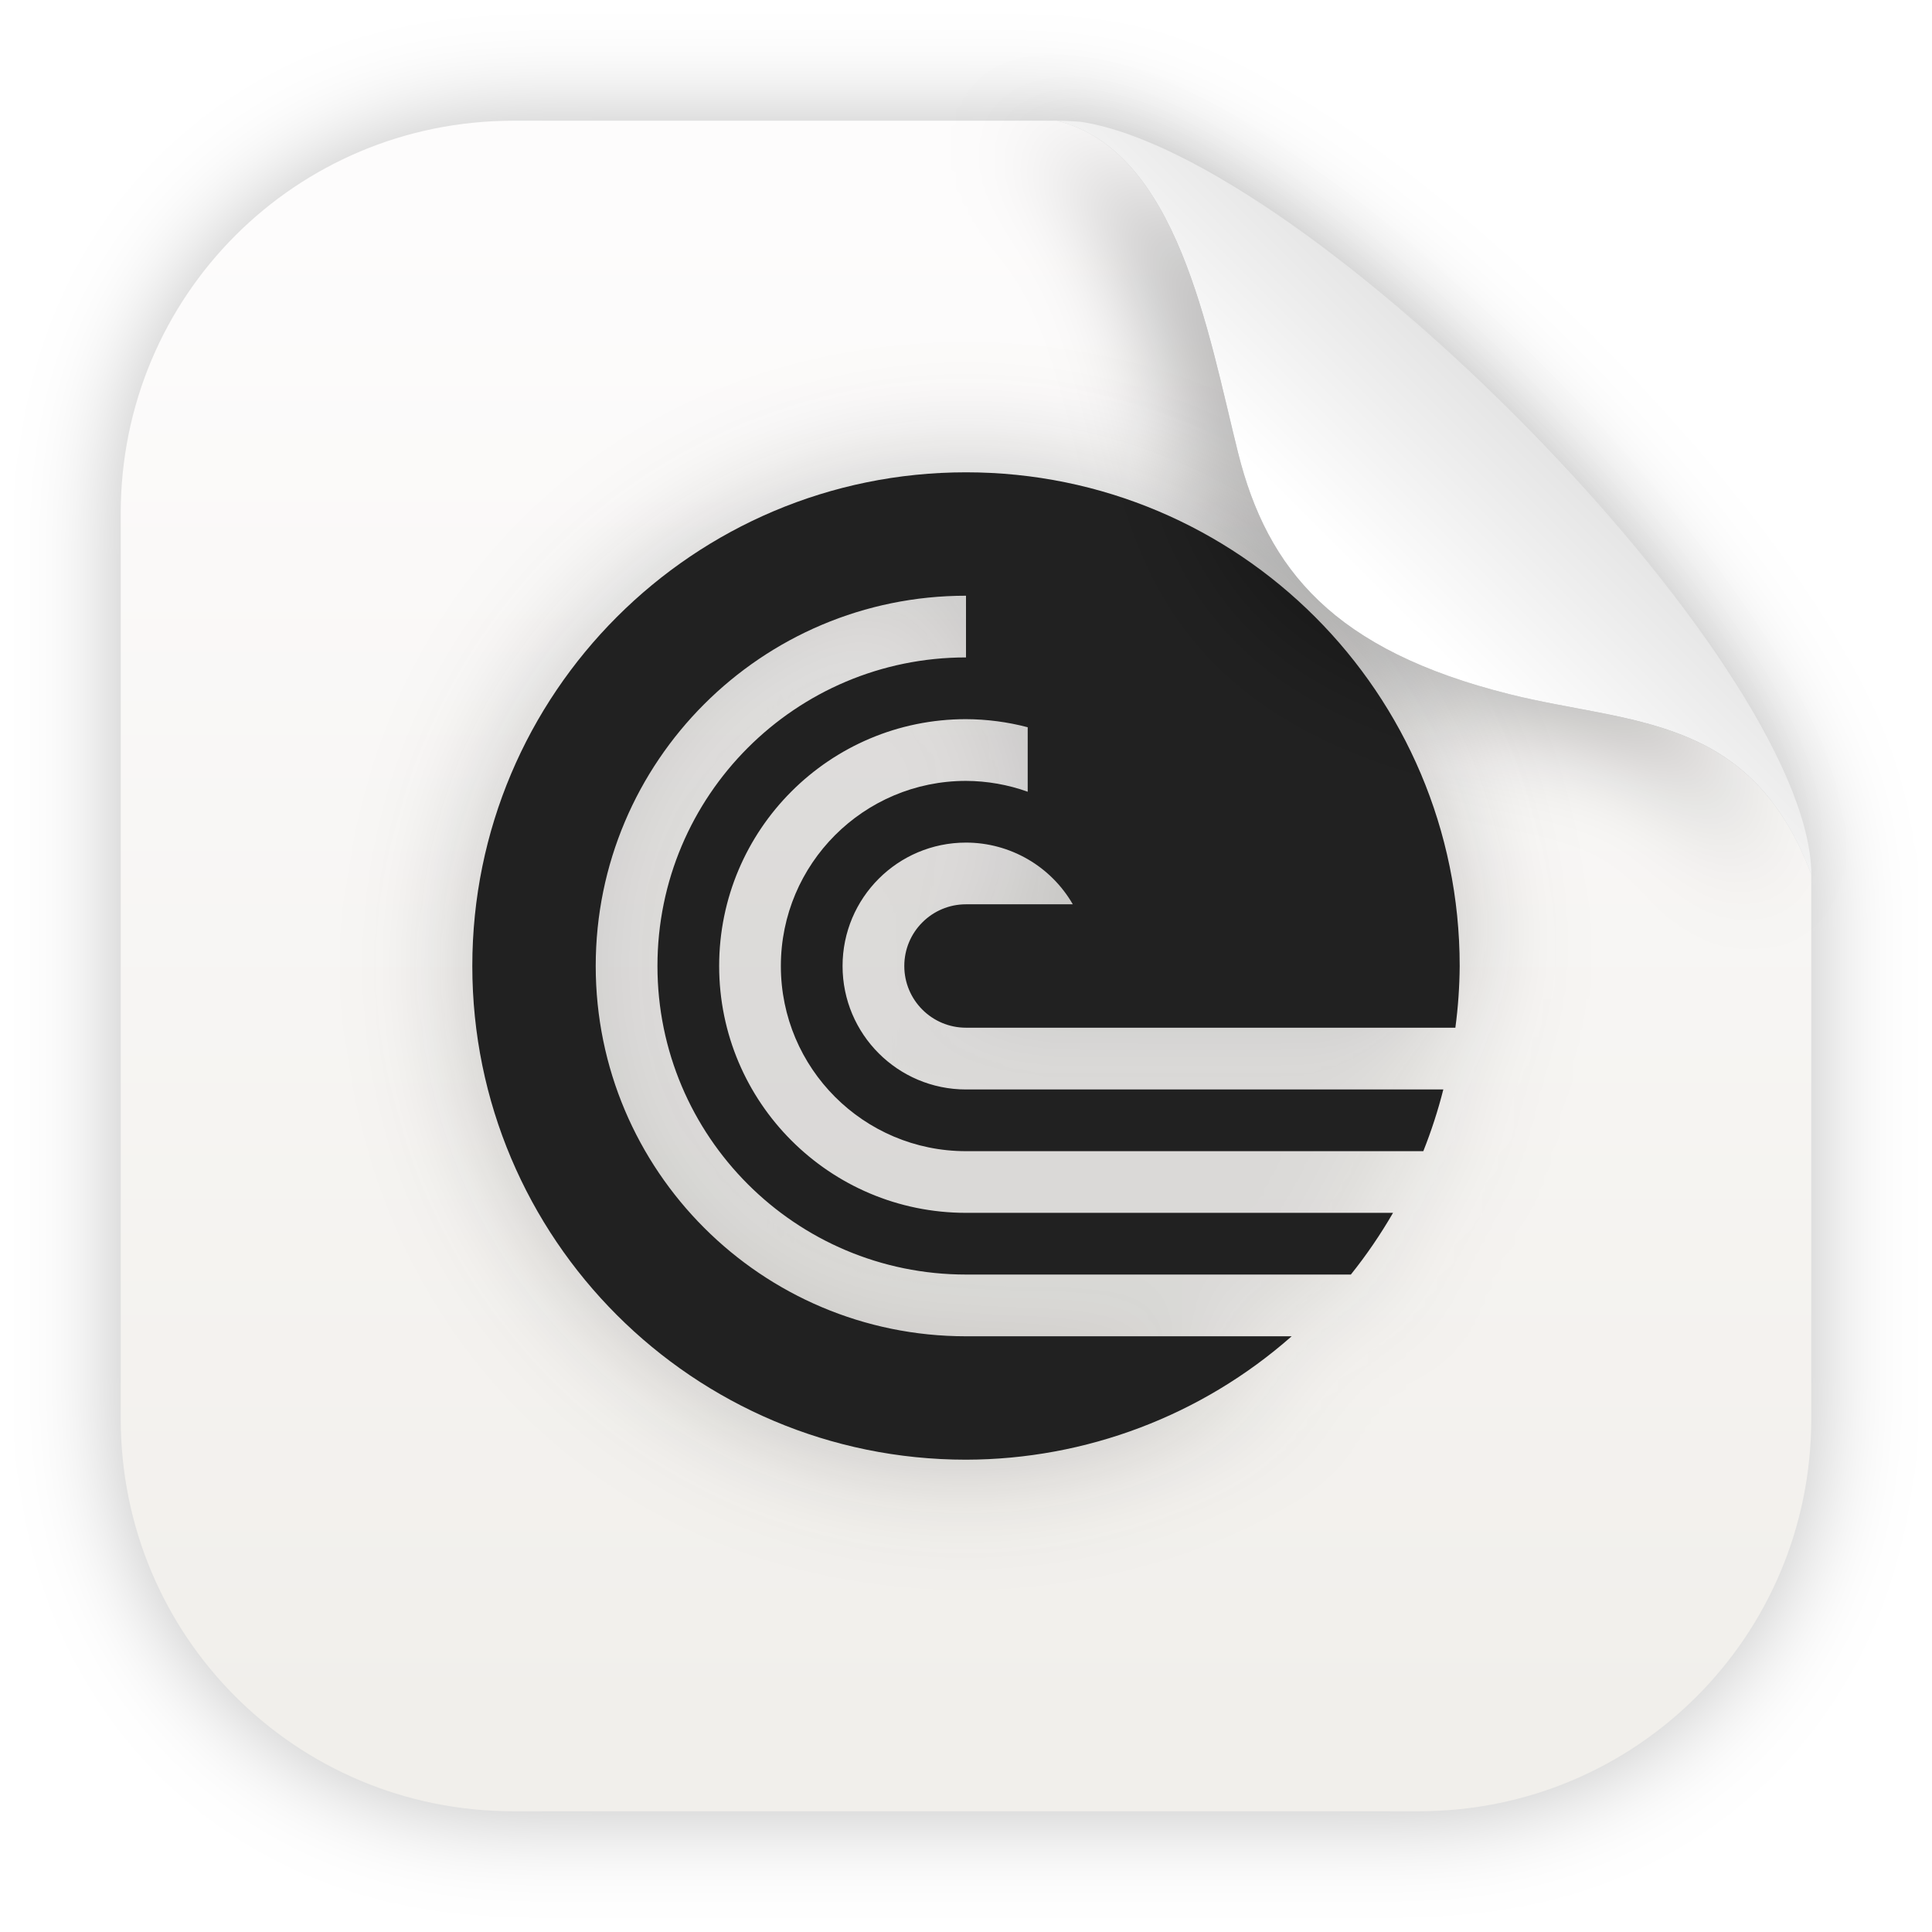
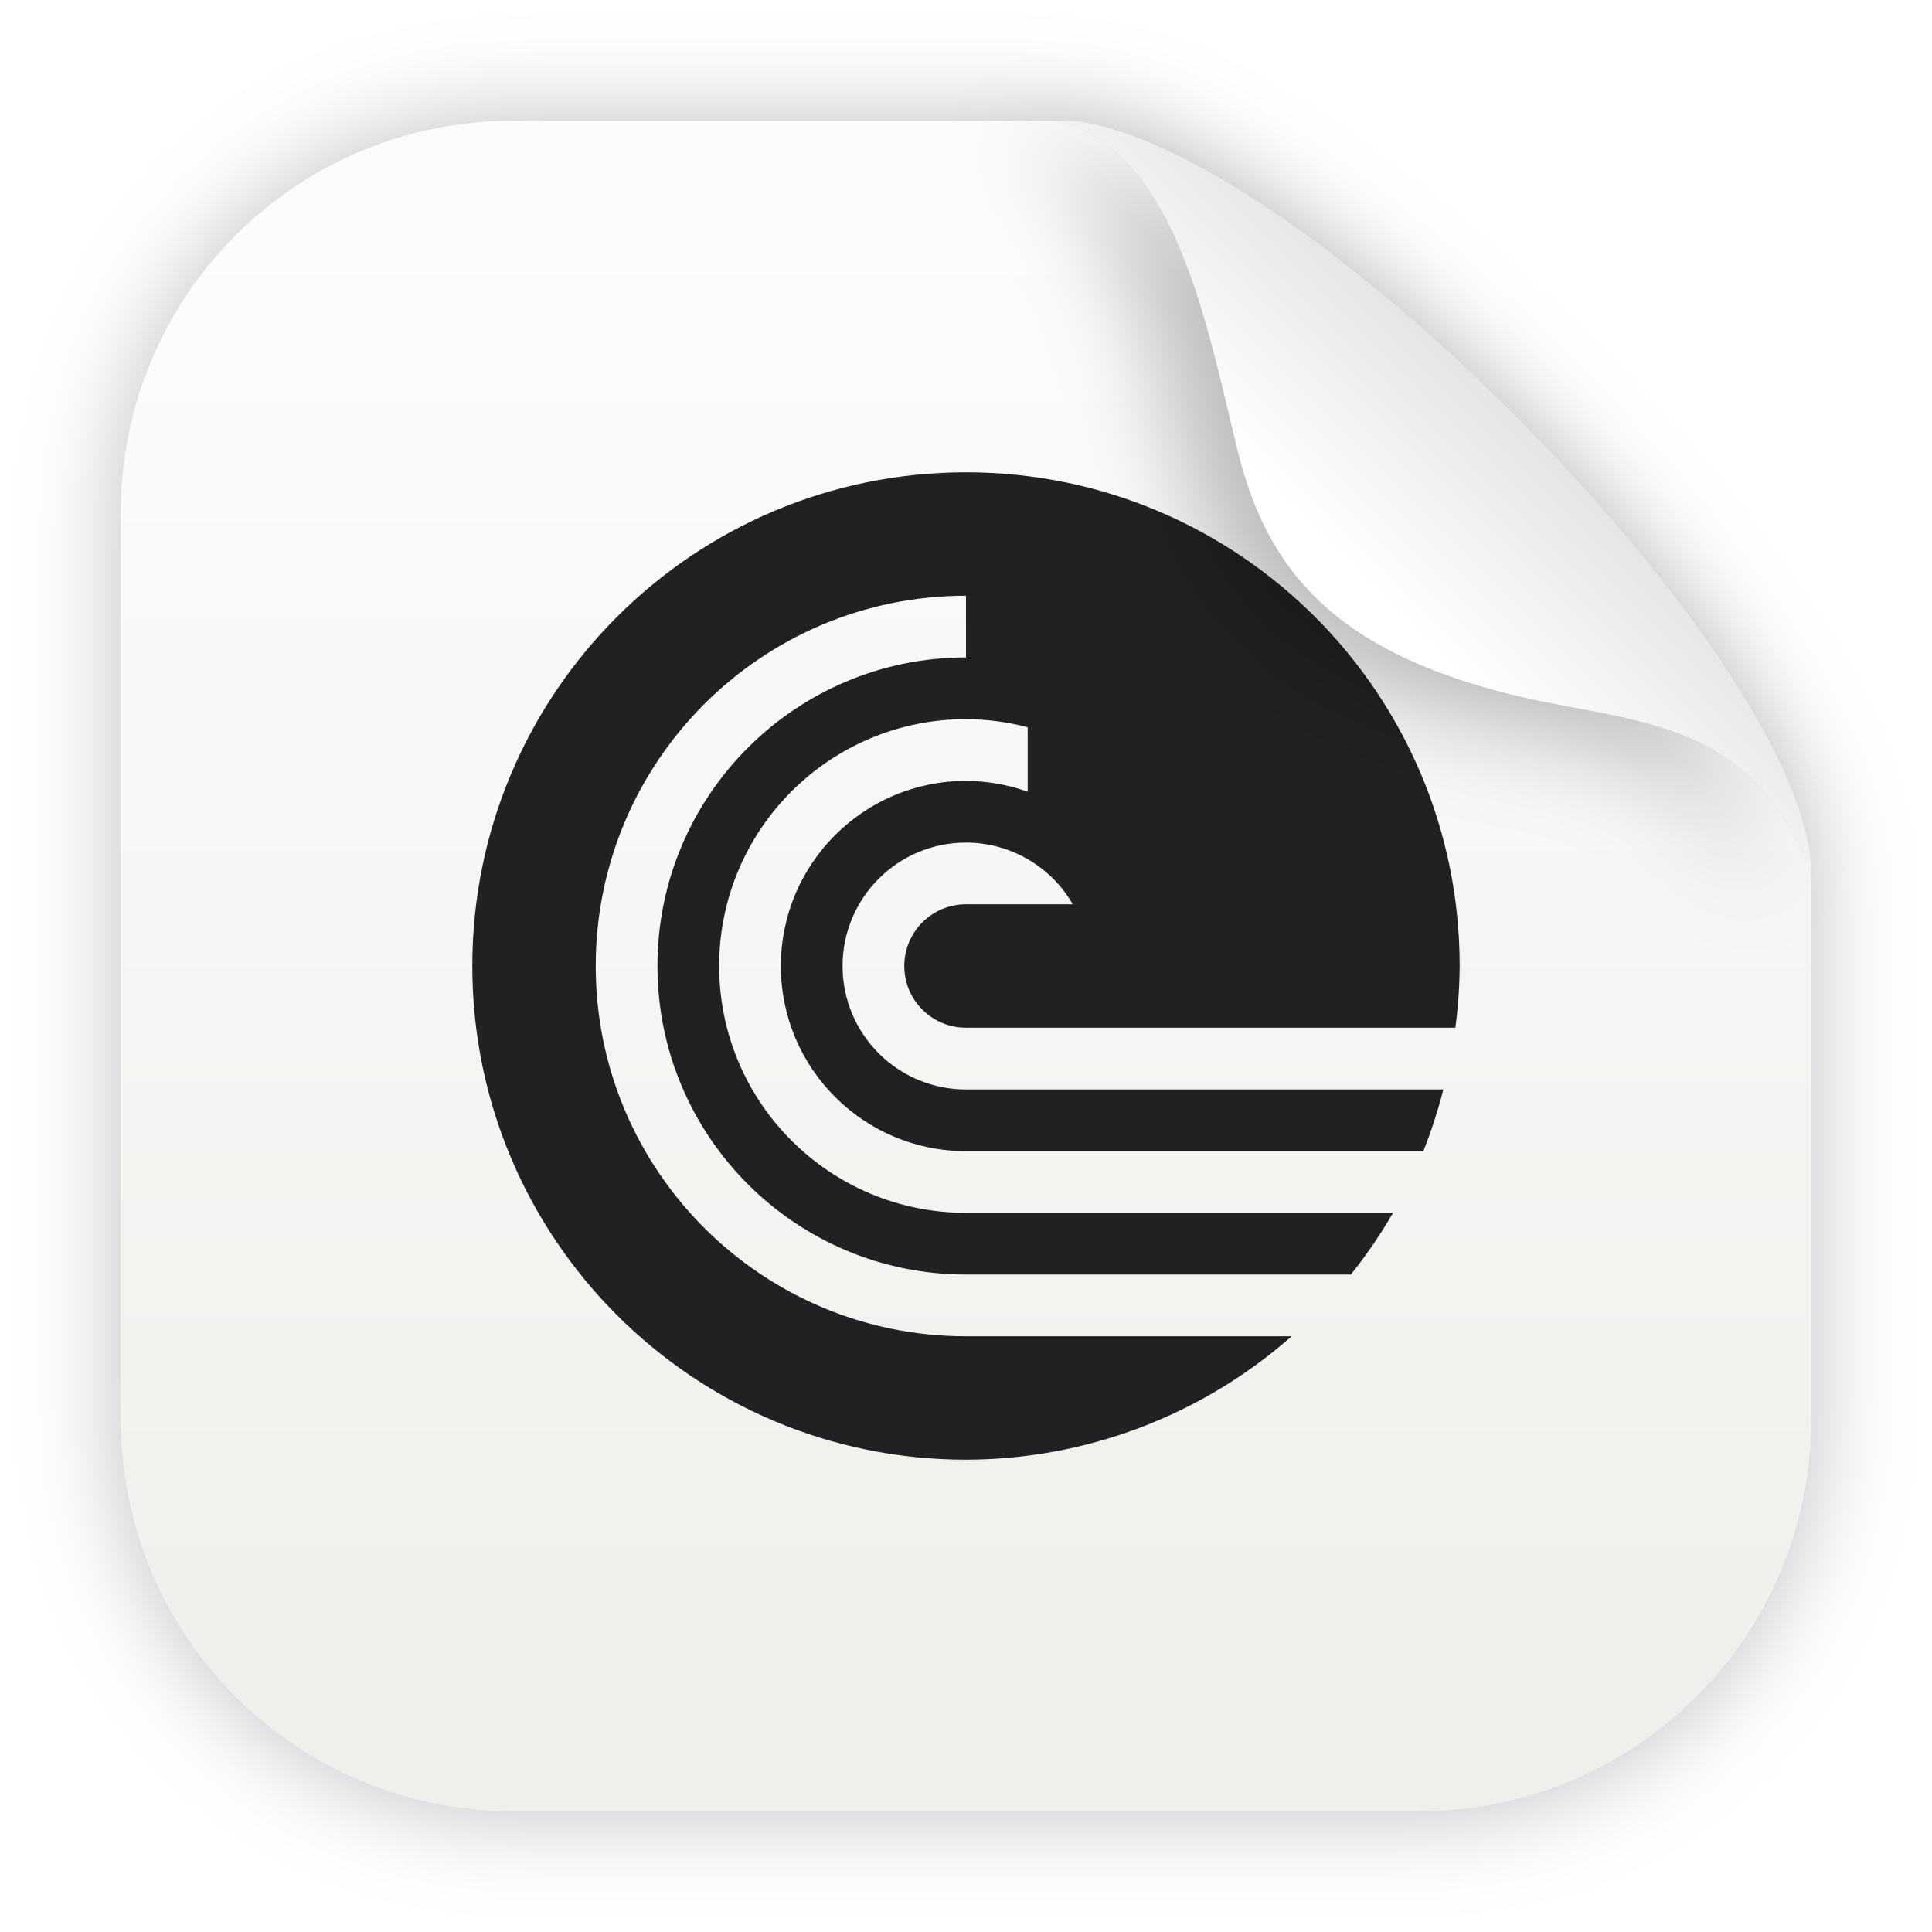
<svg xmlns="http://www.w3.org/2000/svg" xmlns:xlink="http://www.w3.org/1999/xlink" width="64" height="64" version="1.1" id="svg2">
  <defs id="defs2">
    <linearGradient id="linearGradient94" x1="7.937" x2="7.937" y1="15.081" y2="1.852" gradientTransform="scale(3.7796)" gradientUnits="userSpaceOnUse" spreadMethod="pad">
      <stop stop-color="#f1efeb" offset="0" id="stop93" style="stop-color:#000000;stop-opacity:1;" />
      <stop stop-color="#fdfcfc" offset="1" id="stop94" />
    </linearGradient>
    <linearGradient id="linearGradient92" x1="7.937" x2="7.937" y1="15.081" y2="1.852" gradientTransform="scale(3.7796)" gradientUnits="userSpaceOnUse" spreadMethod="pad">
      <stop stop-color="#f1efeb" offset="0" id="stop91" style="stop-color:#695e49;stop-opacity:1;" />
      <stop stop-color="#fdfcfc" offset="1" id="stop92" />
    </linearGradient>
    <linearGradient id="linearGradient90" x1="7.937" x2="7.937" y1="15.081" y2="1.852" gradientTransform="scale(3.7796)" gradientUnits="userSpaceOnUse" spreadMethod="pad">
      <stop stop-color="#f1efeb" offset="0" id="stop89" style="stop-color:#6a5f4a;stop-opacity:1;" />
      <stop stop-color="#fdfcfc" offset="1" id="stop90" />
    </linearGradient>
    <linearGradient id="linearGradient88" x1="7.937" x2="7.937" y1="15.081" y2="1.852" gradientTransform="scale(3.7796)" gradientUnits="userSpaceOnUse" spreadMethod="pad">
      <stop stop-color="#f1efeb" offset="0" id="stop87" style="stop-color:#70654e;stop-opacity:1;" />
      <stop stop-color="#fdfcfc" offset="1" id="stop88" />
    </linearGradient>
    <linearGradient id="linearGradient86" x1="7.937" x2="7.937" y1="15.081" y2="1.852" gradientTransform="scale(3.7796)" gradientUnits="userSpaceOnUse" spreadMethod="pad">
      <stop stop-color="#f1efeb" offset="0" id="stop85" style="stop-color:#948567;stop-opacity:1;" />
      <stop stop-color="#fdfcfc" offset="1" id="stop86" />
    </linearGradient>
    <linearGradient id="linearGradient84" x1="7.937" x2="7.937" y1="15.081" y2="1.852" gradientTransform="scale(3.7796)" gradientUnits="userSpaceOnUse" spreadMethod="pad">
      <stop stop-color="#f1efeb" offset="0" id="stop83" style="stop-color:#aca189;stop-opacity:1;" />
      <stop stop-color="#fdfcfc" offset="1" id="stop84" />
    </linearGradient>
    <linearGradient id="linearGradient82" x1="7.937" x2="7.937" y1="15.081" y2="1.852" gradientTransform="scale(3.7796)" gradientUnits="userSpaceOnUse" spreadMethod="pad">
      <stop stop-color="#f1efeb" offset="0" id="stop81" style="stop-color:#c1b9a7;stop-opacity:1;" />
      <stop stop-color="#fdfcfc" offset="1" id="stop82" />
    </linearGradient>
    <linearGradient id="linearGradient80" x1="7.937" x2="7.937" y1="15.081" y2="1.852" gradientTransform="scale(3.7796)" gradientUnits="userSpaceOnUse" spreadMethod="pad">
      <stop stop-color="#f1efeb" offset="0" id="stop79" style="stop-color:#d0c9bb;stop-opacity:1;" />
      <stop stop-color="#fdfcfc" offset="1" id="stop80" />
    </linearGradient>
    <linearGradient id="linearGradient78" x1="7.937" x2="7.937" y1="15.081" y2="1.852" gradientTransform="scale(3.7796)" gradientUnits="userSpaceOnUse" spreadMethod="pad">
      <stop stop-color="#f1efeb" offset="0" id="stop77" style="stop-color:#dcd7cd;stop-opacity:1;" />
      <stop stop-color="#fdfcfc" offset="1" id="stop78" />
    </linearGradient>
    <linearGradient id="linearGradient76" x1="7.937" x2="7.937" y1="15.081" y2="1.852" gradientTransform="scale(3.7796)" gradientUnits="userSpaceOnUse" spreadMethod="pad">
      <stop stop-color="#f1efeb" offset="0" id="stop75" style="stop-color:#e2ddd5;stop-opacity:1;" />
      <stop stop-color="#fdfcfc" offset="1" id="stop76" />
    </linearGradient>
    <linearGradient id="linearGradient74" x1="7.937" x2="7.937" y1="15.081" y2="1.852" gradientTransform="scale(3.7796)" gradientUnits="userSpaceOnUse" spreadMethod="pad">
      <stop stop-color="#f1efeb" offset="0" id="stop73" style="stop-color:#e2ded5;stop-opacity:1;" />
      <stop stop-color="#fdfcfc" offset="1" id="stop74" />
    </linearGradient>
    <linearGradient id="linearGradient72" x1="7.937" x2="7.937" y1="15.081" y2="1.852" gradientTransform="scale(3.7796)" gradientUnits="userSpaceOnUse" spreadMethod="pad">
      <stop stop-color="#f1efeb" offset="0" id="stop71" style="stop-color:#9a8b6e;stop-opacity:1;" />
      <stop stop-color="#fdfcfc" offset="1" id="stop72" />
    </linearGradient>
    <linearGradient id="linearGradient70" x1="7.937" x2="7.937" y1="15.081" y2="1.852" gradientTransform="scale(3.7796)" gradientUnits="userSpaceOnUse" spreadMethod="pad">
      <stop stop-color="#f1efeb" offset="0" id="stop69" style="stop-color:#756a52;stop-opacity:1;" />
      <stop stop-color="#fdfcfc" offset="1" id="stop70" />
    </linearGradient>
    <linearGradient id="linearGradient68" x1="7.937" x2="7.937" y1="15.081" y2="1.852" gradientTransform="scale(3.7796)" gradientUnits="userSpaceOnUse" spreadMethod="pad">
      <stop stop-color="#f1efeb" offset="0" id="stop67" style="stop-color:#574e3d;stop-opacity:1;" />
      <stop stop-color="#fdfcfc" offset="1" id="stop68" />
    </linearGradient>
    <linearGradient id="linearGradient66" x1="7.937" x2="7.937" y1="15.081" y2="1.852" gradientTransform="scale(3.7796)" gradientUnits="userSpaceOnUse" spreadMethod="pad">
      <stop stop-color="#f1efeb" offset="0" id="stop65" style="stop-color:#4d4536;stop-opacity:1;" />
      <stop stop-color="#fdfcfc" offset="1" id="stop66" />
    </linearGradient>
    <linearGradient id="linearGradient64" x1="7.937" x2="7.937" y1="15.081" y2="1.852" gradientTransform="scale(3.7796)" gradientUnits="userSpaceOnUse" spreadMethod="pad">
      <stop stop-color="#f1efeb" offset="0" id="stop63" style="stop-color:#4d4536;stop-opacity:1;" />
      <stop stop-color="#fdfcfc" offset="1" id="stop64" />
    </linearGradient>
    <linearGradient id="linearGradient62" x1="7.937" x2="7.937" y1="15.081" y2="1.852" gradientTransform="scale(3.7796)" gradientUnits="userSpaceOnUse" spreadMethod="pad">
      <stop stop-color="#f1efeb" offset="0" id="stop61" style="stop-color:#0c0b08;stop-opacity:1;" />
      <stop stop-color="#fdfcfc" offset="1" id="stop62" />
    </linearGradient>
    <linearGradient id="linearGradient60" x1="7.937" x2="7.937" y1="15.081" y2="1.852" gradientTransform="scale(3.7796)" gradientUnits="userSpaceOnUse" spreadMethod="pad">
      <stop stop-color="#f1efeb" offset="0" id="stop59" style="stop-color:#0b0a08;stop-opacity:1;" />
      <stop stop-color="#fdfcfc" offset="1" id="stop60" />
    </linearGradient>
    <linearGradient id="linearGradient58" x1="7.937" x2="7.937" y1="15.081" y2="1.852" gradientTransform="scale(3.7796)" gradientUnits="userSpaceOnUse" spreadMethod="pad">
      <stop stop-color="#f1efeb" offset="0" id="stop57" style="stop-color:#0b0a08;stop-opacity:1;" />
      <stop stop-color="#fdfcfc" offset="1" id="stop58" />
    </linearGradient>
    <linearGradient id="linearGradient56" x1="7.937" x2="7.937" y1="15.081" y2="1.852" gradientTransform="scale(3.7796)" gradientUnits="userSpaceOnUse" spreadMethod="pad">
      <stop stop-color="#f1efeb" offset="0" id="stop55" style="stop-color:#171410;stop-opacity:1;" />
      <stop stop-color="#fdfcfc" offset="1" id="stop56" />
    </linearGradient>
    <linearGradient id="linearGradient54" x1="7.937" x2="7.937" y1="15.081" y2="1.852" gradientTransform="scale(3.7796)" gradientUnits="userSpaceOnUse" spreadMethod="pad">
      <stop stop-color="#f1efeb" offset="0" id="stop53" style="stop-color:#2d281f;stop-opacity:1;" />
      <stop stop-color="#fdfcfc" offset="1" id="stop54" />
    </linearGradient>
    <linearGradient id="linearGradient52" x1="7.937" x2="7.937" y1="15.081" y2="1.852" gradientTransform="scale(3.7796)" gradientUnits="userSpaceOnUse" spreadMethod="pad">
      <stop stop-color="#f1efeb" offset="0" id="stop51" style="stop-color:#3a3428;stop-opacity:1;" />
      <stop stop-color="#fdfcfc" offset="1" id="stop52" />
    </linearGradient>
    <linearGradient id="linearGradient50" x1="7.937" x2="7.937" y1="15.081" y2="1.852" gradientTransform="scale(3.7796)" gradientUnits="userSpaceOnUse" spreadMethod="pad">
      <stop stop-color="#f1efeb" offset="0" id="stop49" style="stop-color:#473f31;stop-opacity:1;" />
      <stop stop-color="#fdfcfc" offset="1" id="stop50" />
    </linearGradient>
    <linearGradient id="linearGradient48" x1="7.937" x2="7.937" y1="15.081" y2="1.852" gradientTransform="scale(3.7796)" gradientUnits="userSpaceOnUse" spreadMethod="pad">
      <stop stop-color="#f1efeb" offset="0" id="stop47" style="stop-color:#4e4737;stop-opacity:1;" />
      <stop stop-color="#fdfcfc" offset="1" id="stop48" />
    </linearGradient>
    <linearGradient id="linearGradient46" x1="7.937" x2="7.937" y1="15.081" y2="1.852" gradientTransform="scale(3.7796)" gradientUnits="userSpaceOnUse" spreadMethod="pad">
      <stop stop-color="#f1efeb" offset="0" id="stop45" style="stop-color:#534b3a;stop-opacity:1;" />
      <stop stop-color="#fdfcfc" offset="1" id="stop46" />
    </linearGradient>
    <linearGradient id="linearGradient44" x1="7.937" x2="7.937" y1="15.081" y2="1.852" gradientTransform="scale(3.7796)" gradientUnits="userSpaceOnUse" spreadMethod="pad">
      <stop stop-color="#f1efeb" offset="0" id="stop43" style="stop-color:#544c3b;stop-opacity:1;" />
      <stop stop-color="#fdfcfc" offset="1" id="stop44" />
    </linearGradient>
    <linearGradient id="linearGradient42" x1="7.937" x2="7.937" y1="15.081" y2="1.852" gradientTransform="scale(3.7796)" gradientUnits="userSpaceOnUse" spreadMethod="pad">
      <stop stop-color="#f1efeb" offset="0" id="stop41" style="stop-color:#554c3b;stop-opacity:1;" />
      <stop stop-color="#fdfcfc" offset="1" id="stop42" />
    </linearGradient>
    <linearGradient id="linearGradient40" x1="7.937" x2="7.937" y1="15.081" y2="1.852" gradientTransform="scale(3.7796)" gradientUnits="userSpaceOnUse" spreadMethod="pad">
      <stop stop-color="#f1efeb" offset="0" id="stop39" style="stop-color:#564d3c;stop-opacity:1;" />
      <stop stop-color="#fdfcfc" offset="1" id="stop40" />
    </linearGradient>
    <linearGradient id="linearGradient38" x1="7.937" x2="7.937" y1="15.081" y2="1.852" gradientTransform="scale(3.7796)" gradientUnits="userSpaceOnUse" spreadMethod="pad">
      <stop stop-color="#f1efeb" offset="0" id="stop37" style="stop-color:#000000;stop-opacity:1;" />
      <stop stop-color="#fdfcfc" offset="1" id="stop38" />
    </linearGradient>
    <linearGradient id="linearGradient36" x1="7.937" x2="7.937" y1="15.081" y2="1.852" gradientTransform="scale(3.7796)" gradientUnits="userSpaceOnUse" spreadMethod="pad">
      <stop stop-color="#f1efeb" offset="0" id="stop35" style="stop-color:#000000;stop-opacity:1;" />
      <stop stop-color="#fdfcfc" offset="1" id="stop36" />
    </linearGradient>
    <linearGradient id="linearGradient34" x1="7.937" x2="7.937" y1="15.081" y2="1.852" gradientTransform="scale(3.7796)" gradientUnits="userSpaceOnUse" spreadMethod="pad">
      <stop stop-color="#f1efeb" offset="0" id="stop33" style="stop-color:#000000;stop-opacity:1;" />
      <stop stop-color="#fdfcfc" offset="1" id="stop34" />
    </linearGradient>
    <linearGradient id="linearGradient32" x1="7.937" x2="7.937" y1="15.081" y2="1.852" gradientTransform="scale(3.7796)" gradientUnits="userSpaceOnUse" spreadMethod="pad">
      <stop stop-color="#f1efeb" offset="0" id="stop31" style="stop-color:#000000;stop-opacity:1;" />
      <stop stop-color="#fdfcfc" offset="1" id="stop32" />
    </linearGradient>
    <linearGradient id="linearGradient30" x1="7.937" x2="7.937" y1="15.081" y2="1.852" gradientTransform="scale(3.7796)" gradientUnits="userSpaceOnUse" spreadMethod="pad">
      <stop stop-color="#f1efeb" offset="0" id="stop29" style="stop-color:#000000;stop-opacity:1;" />
      <stop stop-color="#fdfcfc" offset="1" id="stop30" />
    </linearGradient>
    <linearGradient id="linearGradient28" x1="7.937" x2="7.937" y1="15.081" y2="1.852" gradientTransform="scale(3.7796)" gradientUnits="userSpaceOnUse" spreadMethod="pad">
      <stop stop-color="#f1efeb" offset="0" id="stop27" style="stop-color:#000000;stop-opacity:1;" />
      <stop stop-color="#fdfcfc" offset="1" id="stop28" />
    </linearGradient>
    <linearGradient id="linearGradient26" x1="7.937" x2="7.937" y1="15.081" y2="1.852" gradientTransform="scale(3.7796)" gradientUnits="userSpaceOnUse" spreadMethod="pad">
      <stop stop-color="#f1efeb" offset="0" id="stop25" style="stop-color:#000000;stop-opacity:1;" />
      <stop stop-color="#fdfcfc" offset="1" id="stop26" />
    </linearGradient>
    <linearGradient id="linearGradient24" x1="7.937" x2="7.937" y1="15.081" y2="1.852" gradientTransform="scale(3.7796)" gradientUnits="userSpaceOnUse" spreadMethod="pad">
      <stop stop-color="#f1efeb" offset="0" id="stop23" style="stop-color:#000000;stop-opacity:1;" />
      <stop stop-color="#fdfcfc" offset="1" id="stop24" />
    </linearGradient>
    <linearGradient id="linearGradient22" x1="7.937" x2="7.937" y1="15.081" y2="1.852" gradientTransform="scale(3.7796)" gradientUnits="userSpaceOnUse" spreadMethod="pad">
      <stop stop-color="#f1efeb" offset="0" id="stop21" style="stop-color:#040403;stop-opacity:1;" />
      <stop stop-color="#fdfcfc" offset="1" id="stop22" />
    </linearGradient>
    <linearGradient id="linearGradient20" x1="7.937" x2="7.937" y1="15.081" y2="1.852" gradientTransform="scale(3.7796)" gradientUnits="userSpaceOnUse" spreadMethod="pad">
      <stop stop-color="#f1efeb" offset="0" id="stop19" style="stop-color:#1d1a15;stop-opacity:1;" />
      <stop stop-color="#fdfcfc" offset="1" id="stop20" />
    </linearGradient>
    <linearGradient id="linearGradient18" x1="7.937" x2="7.937" y1="15.081" y2="1.852" gradientTransform="scale(3.7796)" gradientUnits="userSpaceOnUse" spreadMethod="pad">
      <stop stop-color="#f1efeb" offset="0" id="stop17" style="stop-color:#4b4435;stop-opacity:1;" />
      <stop stop-color="#fdfcfc" offset="1" id="stop18" />
    </linearGradient>
    <linearGradient id="linearGradient16" x1="7.937" x2="7.937" y1="15.081" y2="1.852" gradientTransform="scale(3.7796)" gradientUnits="userSpaceOnUse" spreadMethod="pad">
      <stop stop-color="#f1efeb" offset="0" id="stop15" style="stop-color:#635945;stop-opacity:1;" />
      <stop stop-color="#fdfcfc" offset="1" id="stop16" />
    </linearGradient>
    <linearGradient id="linearGradient14" x1="7.937" x2="7.937" y1="15.081" y2="1.852" gradientTransform="scale(3.7796)" gradientUnits="userSpaceOnUse" spreadMethod="pad">
      <stop stop-color="#f1efeb" offset="0" id="stop13" style="stop-color:#746851;stop-opacity:1;" />
      <stop stop-color="#fdfcfc" offset="1" id="stop14" />
    </linearGradient>
    <linearGradient id="linearGradient12" x1="7.937" x2="7.937" y1="15.081" y2="1.852" gradientTransform="scale(3.7796)" gradientUnits="userSpaceOnUse" spreadMethod="pad">
      <stop stop-color="#f1efeb" offset="0" id="stop11" style="stop-color:#7d7057;stop-opacity:1;" />
      <stop stop-color="#fdfcfc" offset="1" id="stop12" />
    </linearGradient>
    <linearGradient id="linearGradient10" x1="7.937" x2="7.937" y1="15.081" y2="1.852" gradientTransform="scale(3.7796)" gradientUnits="userSpaceOnUse" spreadMethod="pad">
      <stop stop-color="#f1efeb" offset="0" id="stop9" style="stop-color:#7f7259;stop-opacity:1;" />
      <stop stop-color="#fdfcfc" offset="1" id="stop10" />
    </linearGradient>
    <linearGradient id="linearGradient8" x1="7.937" x2="7.937" y1="15.081" y2="1.852" gradientTransform="scale(3.7796)" gradientUnits="userSpaceOnUse">
      <stop stop-color="#f1efeb" offset="0" id="stop7" style="stop-color:#7f7259;stop-opacity:1;" />
      <stop stop-color="#fdfcfc" offset="1" id="stop8" />
    </linearGradient>
    <linearGradient id="linearGradient862-3" x1="7.937" x2="7.937" y1="15.081" y2="1.852" gradientTransform="scale(3.7796)" gradientUnits="userSpaceOnUse" xlink:href="#linearGradient92">
      <stop stop-color="#f1efeb" offset="0" id="stop1" />
      <stop stop-color="#fdfcfc" offset="1" id="stop2" />
    </linearGradient>
    <linearGradient id="d" x1="45" x2="60.076" y1="19" y2="3.924" gradientTransform="translate(0.01285182,-0.00112622)" gradientUnits="userSpaceOnUse">
      <stop offset="0" stop-color="#fff" id="stop5" />
      <stop offset="1" stop-color="#b3b3b3" id="stop6" />
    </linearGradient>
    <linearGradient xlink:href="#linearGradient862-3" id="linearGradient5" gradientUnits="userSpaceOnUse" gradientTransform="matrix(3.7796,0,0,3.7796,-9.765e-4,0.0302735)" x1="7.937" y1="15.081" x2="7.937" y2="1.852" />
    <filter style="color-interpolation-filters:sRGB" id="filter95" x="-0.147" y="-0.147" width="1.294" height="1.294">
      <feGaussianBlur stdDeviation="1.53" id="feGaussianBlur95" />
    </filter>
    <linearGradient id="c" x1="32" x2="32" y1="11" y2="53" gradientUnits="userSpaceOnUse">
      <stop stop-color="#f7bd39" offset="0" id="stop3" />
      <stop stop-color="#f9e657" offset="1" id="stop4" />
    </linearGradient>
    <filter id="d-2" x="-0.06" y="-0.06" width="1.12" height="1.12" color-interpolation-filters="sRGB">
      <feGaussianBlur stdDeviation=".185" id="feGaussianBlur10" />
    </filter>
    <linearGradient id="e" x1="8.467" x2="8.467" y1="284.83" y2="292.24" gradientUnits="userSpaceOnUse">
      <stop stop-color="#525252" offset="0" id="stop5-0" />
      <stop stop-color="#1f1f1f" offset="1" id="stop6-2" />
    </linearGradient>
    <filter style="color-interpolation-filters:sRGB" id="filter94" x="-0.069" y="-0.069" width="1.138" height="1.138">
      <feGaussianBlur stdDeviation="1.613" id="feGaussianBlur94" />
    </filter>
    <style id="current-color-scheme" type="text/css">
   .ColorScheme-Text { color:#363636; }
  </style>
    <filter style="color-interpolation-filters:sRGB" id="filter1" x="-0.147" y="-0.147" width="1.294" height="1.294">
      <feGaussianBlur stdDeviation="2.003" id="feGaussianBlur1" />
    </filter>
  </defs>
  <path id="path3-9-5" style="fill:#000000;fill-opacity:1;stroke-width:3.78;filter:url(#filter94);opacity:0.25" d="m 17.001,3.999 c -7.203,0 -13.002,5.799 -13.002,13.002 v 29.998 c 0,7.203 5.799,13.002 13.002,13.002 h 29.998 c 7.203,0 13.002,-5.799 13.002,-13.002 V 28.972 c -0.125,-0.333 -0.258,-0.643 -0.398,-0.934 -0.14,-0.29 -0.289,-0.559 -0.443,-0.811 -0.154,-0.251 -0.315,-0.484 -0.482,-0.699 -0.167,-0.215 -0.342,-0.415 -0.521,-0.598 -0.18,-0.183 -0.364,-0.35 -0.555,-0.504 -0.191,-0.154 -0.387,-0.293 -0.588,-0.422 -0.201,-0.128 -0.407,-0.245 -0.617,-0.352 0.21,0.106 0.416,0.223 0.617,0.352 0.201,0.128 0.397,0.268 0.588,0.422 0.191,0.154 0.375,0.321 0.555,0.504 0.18,0.183 0.354,0.382 0.521,0.598 0.167,0.215 0.328,0.448 0.482,0.699 0.154,0.251 0.303,0.52 0.443,0.811 0.14,0.29 0.273,0.601 0.398,0.934 V 28.833 C 59.752,21.784 43.371,5.184 35.8,4.034 c -0.265,-0.02 -0.528,-0.035 -0.787,-0.035 0.25,0.062 0.488,0.146 0.715,0.246 0.227,0.1 0.444,0.216 0.65,0.35 0.206,0.134 0.402,0.285 0.588,0.449 0.186,0.164 0.363,0.342 0.531,0.533 0.168,0.191 0.327,0.396 0.479,0.611 0.151,0.215 0.294,0.44 0.43,0.676 C 38.27,6.629 38.127,6.404 37.976,6.188 37.824,5.973 37.665,5.769 37.497,5.577 37.329,5.386 37.152,5.208 36.966,5.044 36.78,4.88 36.584,4.729 36.378,4.595 36.172,4.461 35.955,4.345 35.728,4.245 35.5,4.145 35.263,4.062 35.013,3.999 Z m 22.729,6.025 c 0.178,0.564 0.338,1.139 0.486,1.709 0.297,1.141 0.547,2.266 0.797,3.266 -0.25,-1 -0.5,-2.125 -0.797,-3.266 -0.148,-0.57 -0.309,-1.145 -0.486,-1.709 z m 13.246,13.58 c 0.484,0.095 0.96,0.197 1.424,0.318 -0.464,-0.122 -0.94,-0.223 -1.424,-0.318 z" />
  <path d="m 17.001,3.999 c -7.203,0 -13.002,5.799 -13.002,13.002 v 29.998 c 0,7.203 5.799,13.002 13.002,13.002 h 29.998 c 7.203,0 13.002,-5.799 13.002,-13.002 V 28.972 c -2.004,-5.329 -5.996,-4.974 -9.988,-5.973 -5.82,-1.455 -8.03,-4.12 -9,-8 -1,-4 -2,-10 -6,-11 z" style="fill:url(#linearGradient5);stroke-width:3.78" id="path3-9" />
  <rect style="display:none;opacity:0.25;fill:none;fill-opacity:1;stroke:#ff00ee;stroke-width:0.1;stroke-linecap:square;stroke-linejoin:round;stroke-dasharray:none;stroke-opacity:1" id="rect1" width="31.623" height="31.623" x="16.189" y="16.189" />
-   <path fill="currentColor" class="ColorScheme-Text" d="M 32,15.646 A 16.354,16.354 0 0 0 15.646,32 16.354,16.354 0 0 0 32,48.354 16.354,16.354 0 0 0 42.788,44.266 H 32 A 12.266,12.266 0 0 1 19.734,32 12.266,12.266 0 0 1 32,19.734 v 2.044 A 10.221,10.221 0 0 0 21.779,32 10.221,10.221 0 0 0 32,42.221 h 6.764 5.985 a 16.354,16.354 0 0 0 1.397,-2.044 H 32 c -4.516,0 -8.177,-3.661 -8.177,-8.177 0,-4.516 3.661,-8.177 8.177,-8.177 0.69,0.003 1.377,0.092 2.044,0.268 v 2.136 c -0.656,-0.235 -1.347,-0.356 -2.044,-0.359 -3.387,0 -6.133,2.746 -6.133,6.133 0,3.387 2.746,6.133 6.133,6.133 h 15.149 a 16.354,16.354 0 0 0 0.663,-2.044 H 32 a 4.089,4.089 0 0 1 -4.089,-4.089 4.089,4.089 0 0 1 4.089,-4.089 4.089,4.089 0 0 1 3.538,2.044 h -3.538 a 2.044,2.044 0 0 0 -2.044,2.044 2.044,2.044 0 0 0 2.044,2.044 H 48.211 A 16.354,16.354 0 0 0 48.354,32 16.354,16.354 0 0 0 32,15.646 Z" id="path1" style="stroke-width:2.044;fill:#212121;fill-opacity:1;filter:url(#filter1);opacity:0.25" />
+   <path fill="currentColor" class="ColorScheme-Text" d="M 32,15.646 A 16.354,16.354 0 0 0 15.646,32 16.354,16.354 0 0 0 32,48.354 16.354,16.354 0 0 0 42.788,44.266 H 32 A 12.266,12.266 0 0 1 19.734,32 12.266,12.266 0 0 1 32,19.734 v 2.044 A 10.221,10.221 0 0 0 21.779,32 10.221,10.221 0 0 0 32,42.221 h 6.764 5.985 a 16.354,16.354 0 0 0 1.397,-2.044 H 32 c -4.516,0 -8.177,-3.661 -8.177,-8.177 0,-4.516 3.661,-8.177 8.177,-8.177 0.69,0.003 1.377,0.092 2.044,0.268 v 2.136 c -0.656,-0.235 -1.347,-0.356 -2.044,-0.359 -3.387,0 -6.133,2.746 -6.133,6.133 0,3.387 2.746,6.133 6.133,6.133 h 15.149 a 16.354,16.354 0 0 0 0.663,-2.044 H 32 a 4.089,4.089 0 0 1 -4.089,-4.089 4.089,4.089 0 0 1 4.089,-4.089 4.089,4.089 0 0 1 3.538,2.044 h -3.538 a 2.044,2.044 0 0 0 -2.044,2.044 2.044,2.044 0 0 0 2.044,2.044 H 48.211 A 16.354,16.354 0 0 0 48.354,32 16.354,16.354 0 0 0 32,15.646 Z" id="path1" style="display:none;opacity:0.25;fill:#212121;fill-opacity:1;stroke-width:2.044;filter:url(#filter1)" />
  <path fill="currentColor" class="ColorScheme-Text" d="M 32,15.646 A 16.354,16.354 0 0 0 15.646,32 16.354,16.354 0 0 0 32,48.354 16.354,16.354 0 0 0 42.788,44.266 H 32 A 12.266,12.266 0 0 1 19.734,32 12.266,12.266 0 0 1 32,19.734 v 2.044 A 10.221,10.221 0 0 0 21.779,32 10.221,10.221 0 0 0 32,42.221 h 6.764 5.985 a 16.354,16.354 0 0 0 1.397,-2.044 H 32 c -4.516,0 -8.177,-3.661 -8.177,-8.177 0,-4.516 3.661,-8.177 8.177,-8.177 0.69,0.003 1.377,0.092 2.044,0.268 v 2.136 c -0.656,-0.235 -1.347,-0.356 -2.044,-0.359 -3.387,0 -6.133,2.746 -6.133,6.133 0,3.387 2.746,6.133 6.133,6.133 h 15.149 a 16.354,16.354 0 0 0 0.663,-2.044 H 32 a 4.089,4.089 0 0 1 -4.089,-4.089 4.089,4.089 0 0 1 4.089,-4.089 4.089,4.089 0 0 1 3.538,2.044 h -3.538 a 2.044,2.044 0 0 0 -2.044,2.044 2.044,2.044 0 0 0 2.044,2.044 H 48.211 A 16.354,16.354 0 0 0 48.354,32 16.354,16.354 0 0 0 32,15.646 Z" id="path1-9" style="color:#363636;fill:#212121;fill-opacity:1;stroke-width:2.044" />
  <path d="m 33.301,4.654 c 4,1 5,7 6,11 0.97,3.88 3.18,6.545 9,8 3.993,0.998 7.985,0.643 9.988,5.973 V 29.488 C 58.04,22.439 41.659,5.839 34.088,4.689 c -0.265,-0.02 -0.528,-0.035 -0.787,-0.035 z" style="display:inline;opacity:0.25;fill:#000000;fill-opacity:1;filter:url(#filter95)" id="path5-6" />
  <path d="m 35.013,3.999 c 4,1 5,7 6,11 0.97,3.88 3.18,6.545 9,8 3.993,0.998 7.985,0.643 9.988,5.973 V 28.833 C 59.752,21.784 43.371,5.184 35.8,4.034 c -0.265,-0.02 -0.528,-0.035 -0.787,-0.035 z" style="display:inline;fill:url(#d)" id="path5" />
</svg>
